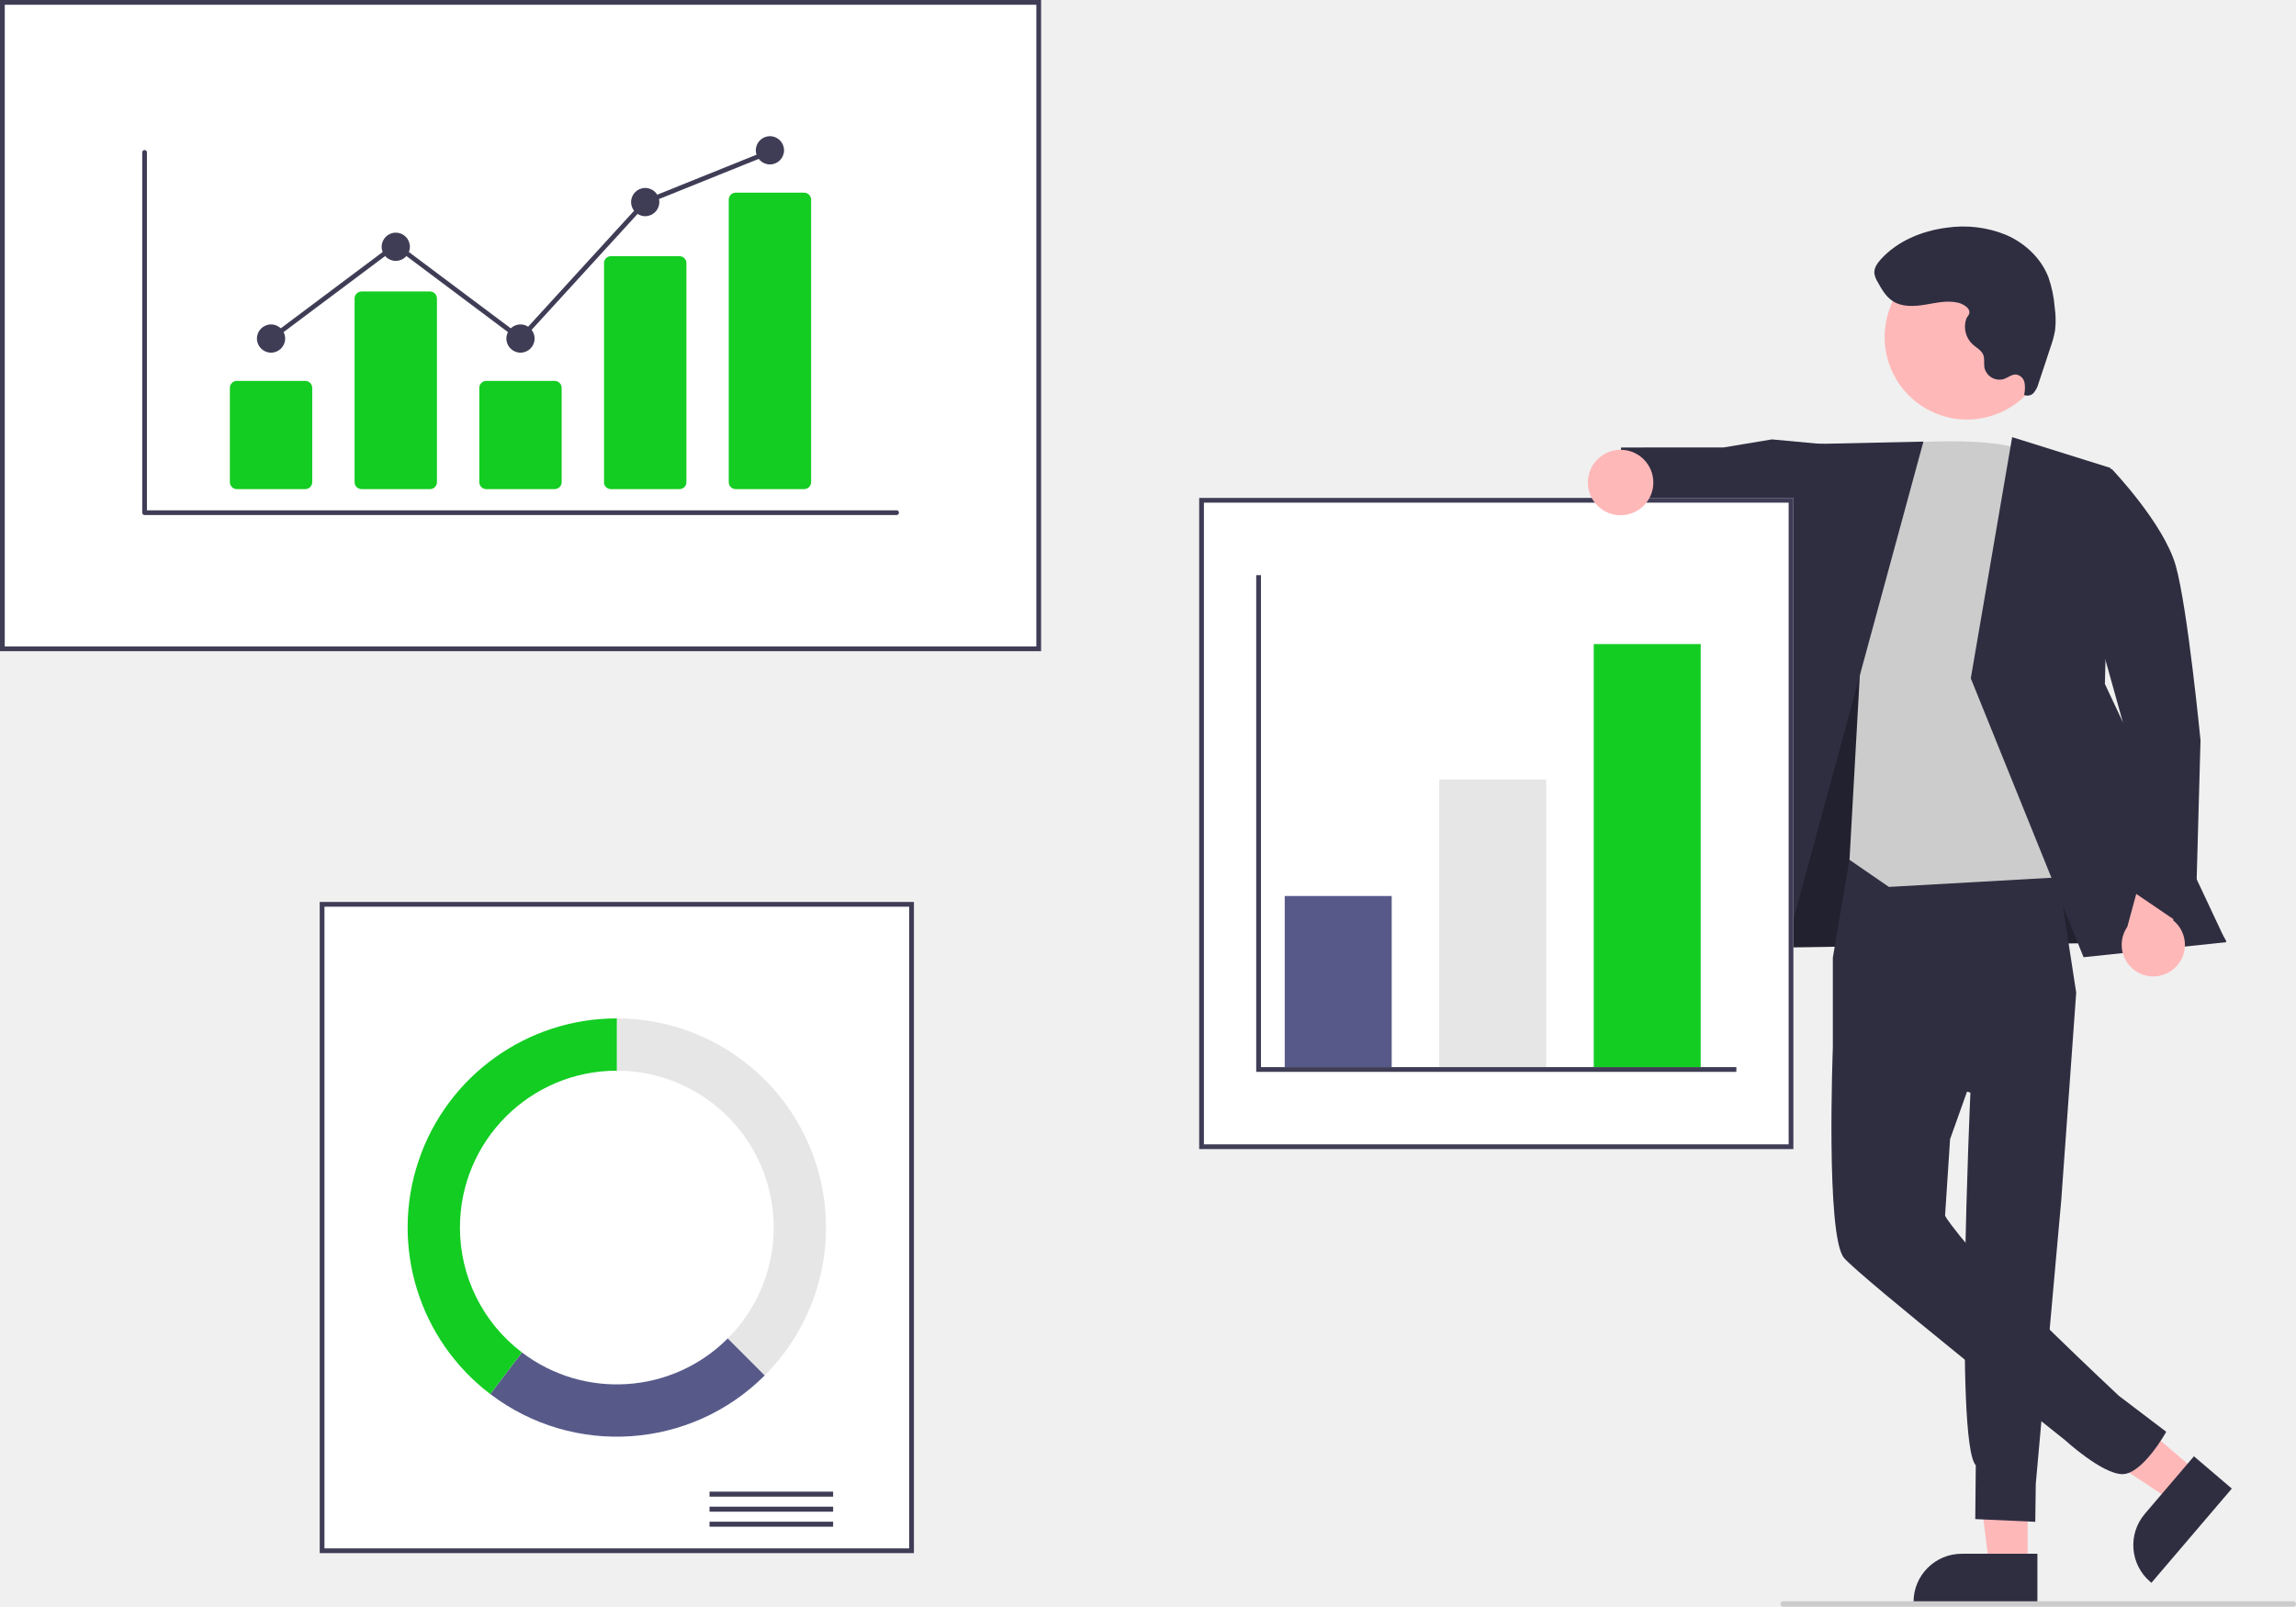
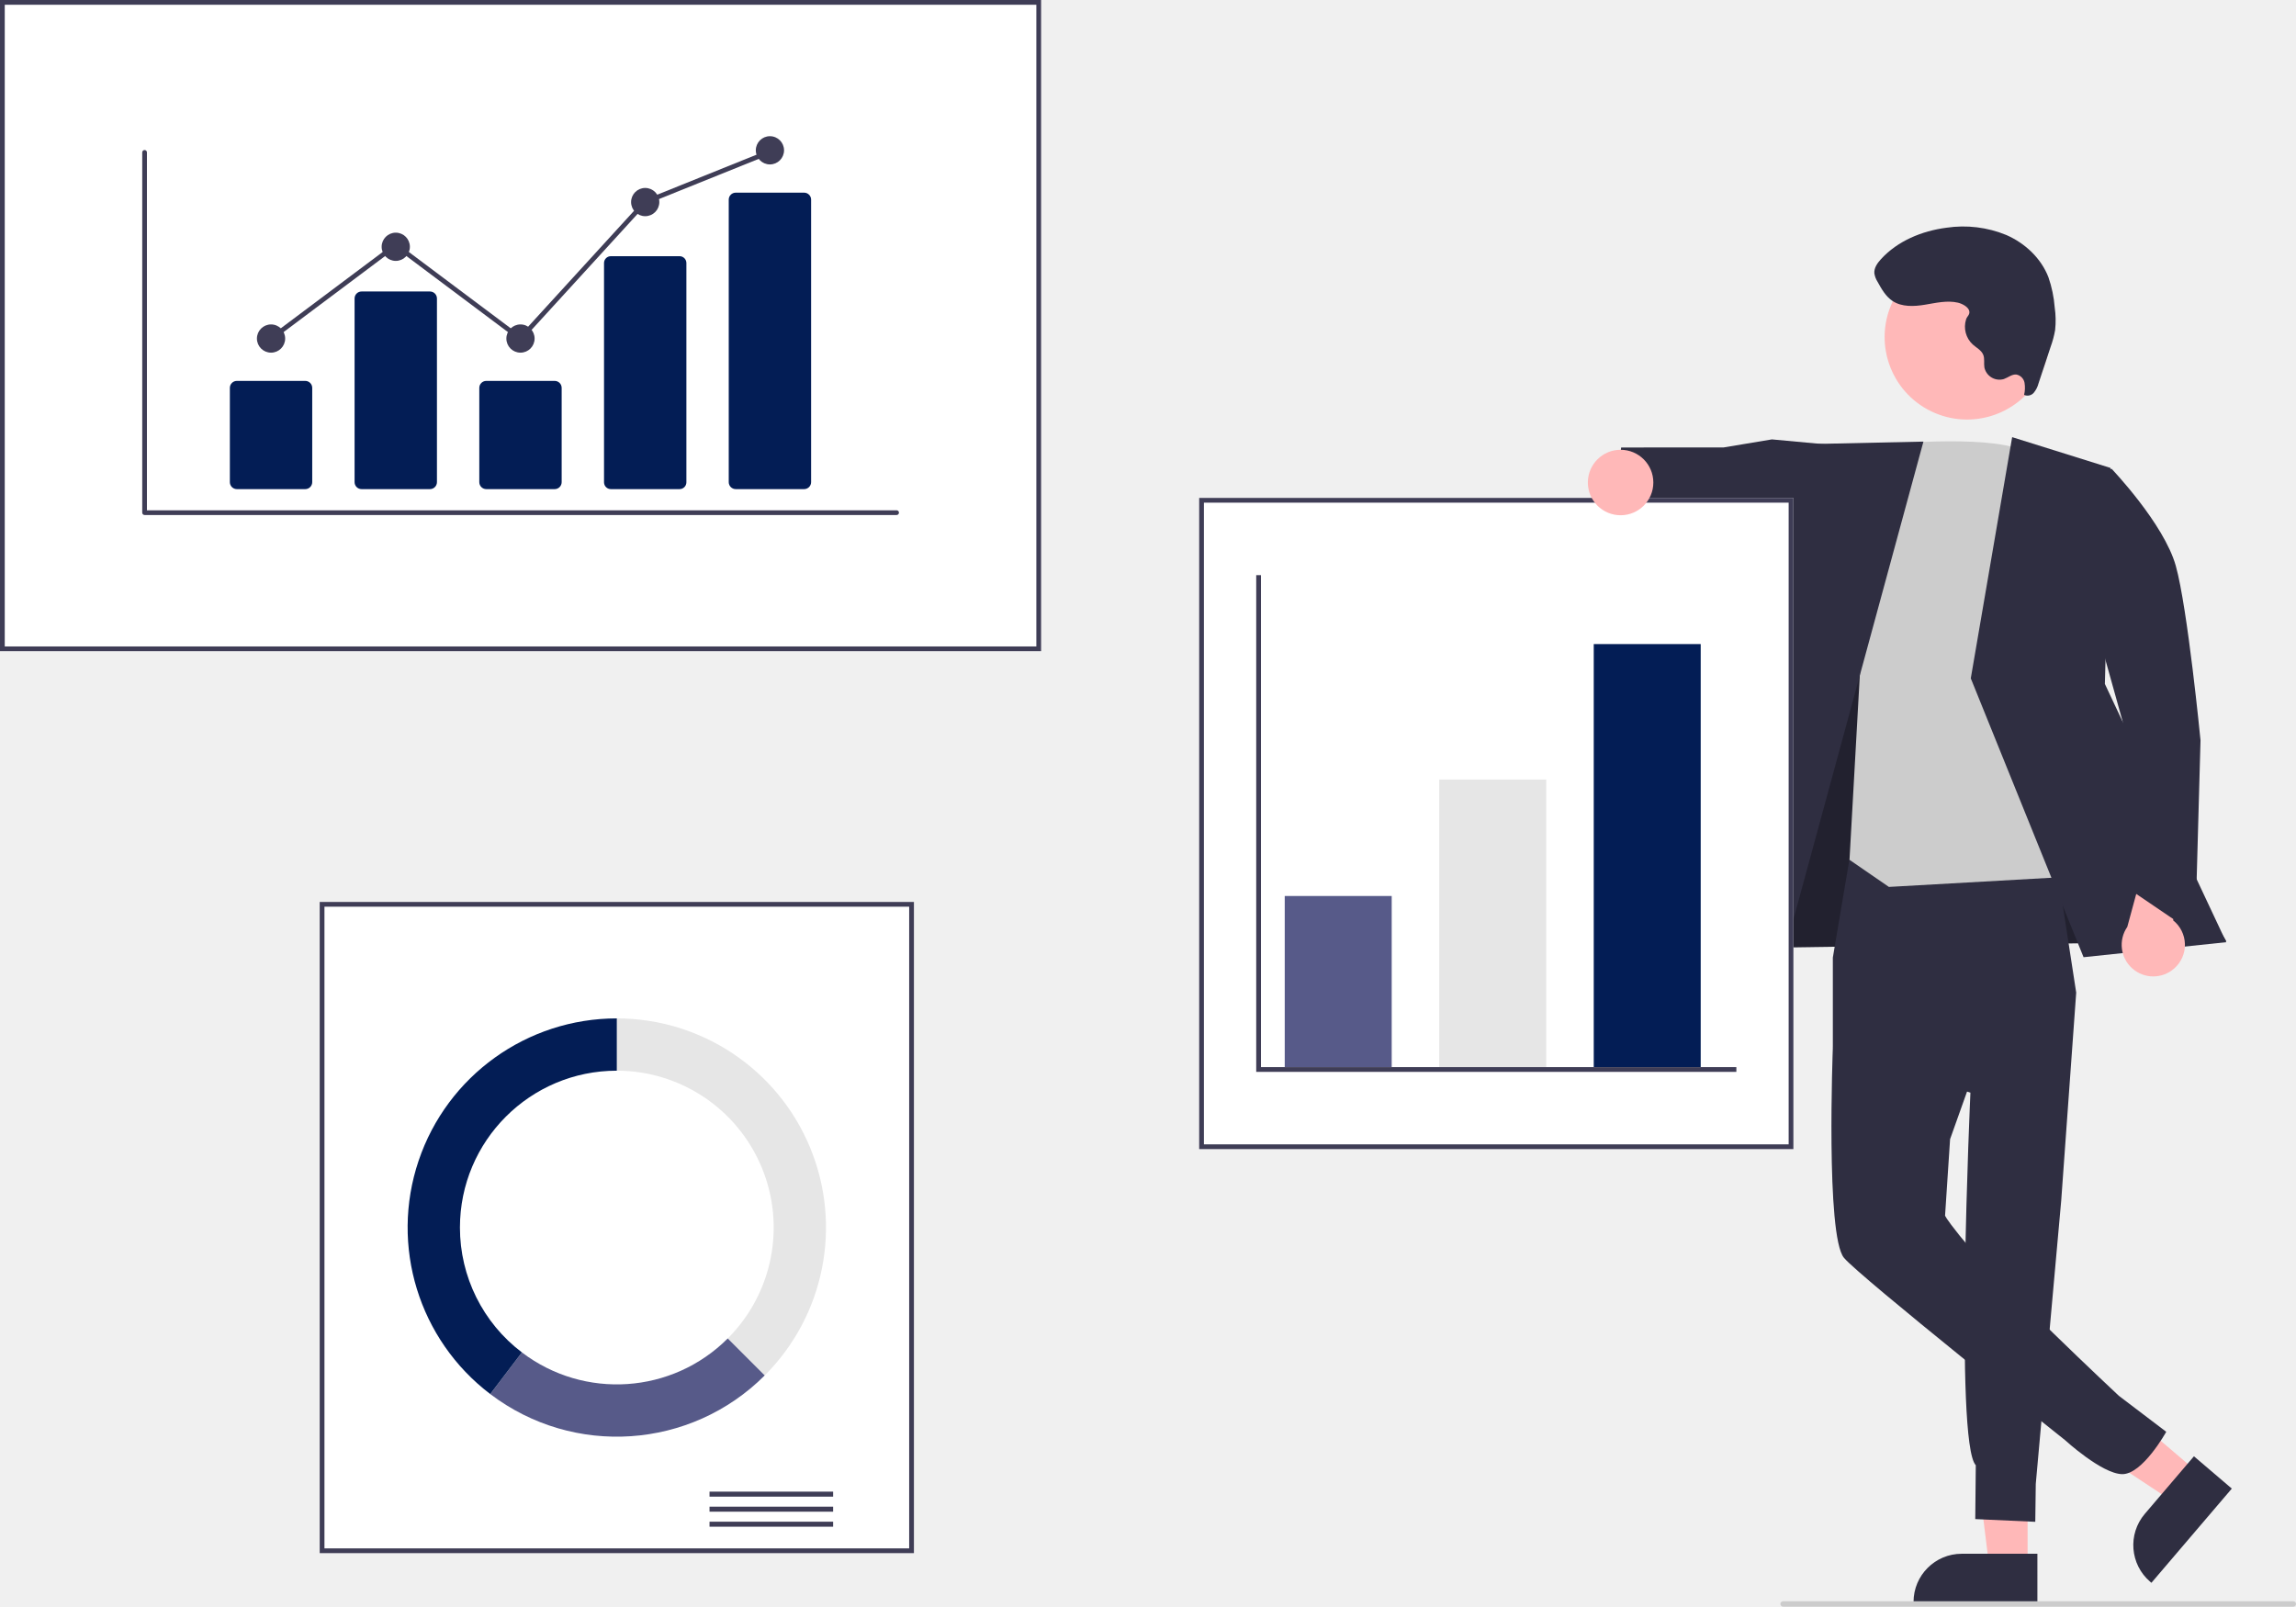
- <svg xmlns="http://www.w3.org/2000/svg" id="b2c7d13c-cf19-4853-8e1a-27f628056126" data-name="Layer 1" width="841.59" height="589" viewBox="0 0 841.59 589">
+ <svg xmlns="http://www.w3.org/2000/svg" data-name="Layer 1" width="841.59" height="589" viewBox="0 0 841.59 589">
  <polygon points="743.208 574.193 729.128 574.192 722.43 519.885 743.21 519.886 743.208 574.193" fill="#ffb8b8" />
  <path d="M926.003,743.341l-45.399-.002V742.765A17.671,17.671,0,0,1,898.275,725.095h.001l27.728.001Z" transform="translate(-179.2049 -155.5)" fill="#2f2e41" />
  <polygon points="805.349 539.578 796.21 550.289 750.55 520.133 764.039 504.326 805.349 539.578" fill="#ffb8b8" />
  <path d="M997.267,701.206l-29.469,34.534-.437-.373a17.671,17.671,0,0,1-1.972-24.912l.001-.001,17.999-21.092Z" transform="translate(-179.2049 -155.5)" fill="#2f2e41" />
  <polygon points="643.236 307.117 638.853 347.537 816.024 345.01 738.759 219.114 675.673 216.848 643.236 307.117" fill="#2f2e41" />
  <polygon points="643.236 307.117 638.853 347.537 816.024 345.01 738.759 219.114 675.673 216.848 643.236 307.117" opacity="0.28" />
  <path d="M857.28,469.556l-6.255,36.984v33.058L901.455,556.06s-5.904,128.404,1.967,136.583l-.193,19.742,22,1,.179-13.894L934.735,595.635l5.493-76.25-8.907-57.811Z" transform="translate(-179.2049 -155.5)" fill="#2f2e41" />
  <path d="M896.35,501.392l-45.325,38.206s-2.653,68.932,4.084,77.016c5.786,6.943,81.038,66.832,81.038,66.832s13.374,12.268,20.869,12.464,16.213-15.525,16.213-15.525l-17.358-13.188S910.901,625.22,897.549,608.53c-5.389-6.737-5.389-7.41-5.389-7.41l1.841-28.014,18.525-51.991Z" transform="translate(-179.2049 -155.5)" fill="#2f2e41" />
  <polygon points="669.024 162.885 649.482 161.079 631.756 164.033 594.222 164.045 591.024 191.249 625.277 198.914 633.624 194.823 668.419 208.08 669.024 162.885" fill="#2f2e41" />
  <path d="M871.569,318.3s41.474-3.886,50.905,3.524,29.641,154.266,29.641,154.266l-80.545,4.546-14.44-9.935,4.099-73.317Z" transform="translate(-179.2049 -155.5)" fill="#ccc" />
  <polygon points="705.024 161.885 659.275 162.889 616.622 355.62 650.305 363.031 705.024 161.885" fill="#2f2e41" />
  <polygon points="737.546 160.256 773.583 171.535 771.536 250.722 816.024 345.396 763.725 350.905 722.386 248.675 737.546 160.256" fill="#2f2e41" />
  <path d="M976.176,510.513a11.513,11.513,0,0,0-.436-17.649l7.25-25.291-14.295-8.154-9.737,35.86a11.576,11.576,0,0,0,17.218,15.234Z" transform="translate(-179.2049 -155.5)" fill="#ffb8b8" />
  <path d="M931.905,329.234l21.323-1.85s19.143,20.022,23.498,35.524,9.071,64.005,9.071,64.005l-1.967,70.955L958.905,480.943l-1.672-61.031Z" transform="translate(-179.2049 -155.5)" fill="#2f2e41" />
  <circle cx="900.239" cy="279.072" r="30.227" transform="translate(44.35273 779.6309) rotate(-61.33681)" fill="#ffb8b8" />
  <path d="M896.869,266.453c-3.966-.916-8.083.099-12.099.757s-8.443.875-11.841-1.366c-2.509-1.655-4.052-4.393-5.501-7.027a8.088,8.088,0,0,1-1.183-3.101c-.171-1.948,1.069-3.725,2.384-5.172,6.112-6.718,15.044-10.396,24.051-11.564a41.554,41.554,0,0,1,21.961,2.682c6.837,2.999,12.715,8.491,15.403,15.456a43.895,43.895,0,0,1,2.301,11.038,32.97,32.97,0,0,1,.155,8.359,35.832,35.832,0,0,1-1.62,6.056l-4.453,13.446a8.859,8.859,0,0,1-1.751,3.466,3.029,3.029,0,0,1-3.547.777,11.04,11.04,0,0,0,.16-4.461,3.764,3.764,0,0,0-2.97-2.995c-1.641-.174-3.043,1.098-4.6,1.646a5.66,5.66,0,0,1-7.035-3.818q-.064-.215-.111-.436c-.246-1.537.167-3.183-.416-4.626-.683-1.691-2.493-2.578-3.853-3.793a8.869,8.869,0,0,1-2.433-9.217c.364-1.119,1.392-1.628,1.187-2.913C900.787,267.963,898.301,266.784,896.869,266.453Z" transform="translate(-179.2049 -155.5)" fill="#2f2e41" />
  <path d="M560.817,394.225H179.205V155.5H560.817Z" transform="translate(-179.2049 -155.5)" fill="#fff" />
  <path d="M560.817,394.225H179.205V155.5H560.817ZM180.947,392.483H559.074V157.243H180.947Z" transform="translate(-179.2049 -155.5)" fill="#3f3d56" />
  <path d="M514.204,724.869H296.389V486.143H514.204Z" transform="translate(-179.2049 -155.5)" fill="#fff" />
  <path d="M514.204,724.869H296.389V486.143H514.204Zm-216.072-1.743H512.462V487.886H298.132Z" transform="translate(-179.2049 -155.5)" fill="#3f3d56" />
  <rect x="260.071" y="546.822" width="45.306" height="1.837" fill="#3f3d56" />
  <rect x="260.071" y="552.332" width="45.306" height="1.837" fill="#3f3d56" />
  <rect x="260.071" y="557.842" width="45.306" height="1.837" fill="#3f3d56" />
  <path d="M405.297,528.835v19.168a57.503,57.503,0,0,1,40.661,98.164l13.554,13.554A76.671,76.671,0,0,0,405.297,528.835Z" transform="translate(-179.2049 -155.5)" fill="#e6e6e6" />
  <path d="M459.511,659.72l-13.554-13.554a57.489,57.489,0,0,1-75.451,5.116l-11.601,15.265A76.669,76.669,0,0,0,459.511,659.72Z" transform="translate(-179.2049 -155.5)" fill="#575a89" />
-   <path d="M347.794,605.506a57.503,57.503,0,0,1,57.503-57.503V528.835a76.67,76.67,0,0,0-46.392,137.713l11.602-15.265A57.403,57.403,0,0,1,347.794,605.506Z" transform="translate(-179.2049 -155.5)" fill="#13cd22" />
+   <path d="M347.794,605.506a57.503,57.503,0,0,1,57.503-57.503V528.835a76.67,76.67,0,0,0-46.392,137.713l11.602-15.265A57.403,57.403,0,0,1,347.794,605.506Z" transform="translate(-179.2049 -155.5)" fill="#031d55" />
  <path d="M836.57,576.755H618.755V338.029H836.57Z" transform="translate(-179.2049 -155.5)" fill="#fff" />
  <path d="M836.57,576.755H618.755V338.029H836.57ZM620.498,575.012H834.828V339.771H620.498Z" transform="translate(-179.2049 -155.5)" fill="#3f3d56" />
  <rect x="470.916" y="328.465" width="39.207" height="62.731" fill="#575a89" />
  <rect x="527.548" y="285.773" width="39.207" height="105.422" fill="#e6e6e6" />
-   <rect x="584.18" y="236.112" width="39.207" height="155.084" fill="#13cd22" />
+   <rect x="584.18" y="236.112" width="39.207" height="155.084" fill="#031d55" />
  <polygon points="636.455 392.939 460.461 392.939 460.461 210.845 462.203 210.845 462.203 391.196 636.455 391.196 636.455 392.939" fill="#3f3d56" />
  <circle cx="594.024" cy="176.885" r="12" fill="#ffb8b8" />
  <path d="M1019.795,744.5h-187a1,1,0,0,1,0-2h187a1,1,0,0,1,0,2Z" transform="translate(-179.2049 -155.5)" fill="#ccc" />
  <path d="M507.82,344.299H232.202a.863.863,0,0,1-.863-.863V211.332a.863.863,0,0,1,1.725,0V342.573H507.82a.863.863,0,1,1,0,1.725Z" transform="translate(-179.2049 -155.5)" fill="#3f3d56" />
-   <path d="M291.089,334.81H266.021a2.563,2.563,0,0,1-2.561-2.56V297.693a2.563,2.563,0,0,1,2.561-2.56h25.069a2.563,2.563,0,0,1,2.561,2.56v34.557A2.563,2.563,0,0,1,291.089,334.81Z" transform="translate(-179.2049 -155.5)" fill="#13cd22" />
-   <path d="M336.805,334.81H311.736a2.563,2.563,0,0,1-2.561-2.56V264.916a2.563,2.563,0,0,1,2.561-2.56H336.805a2.563,2.563,0,0,1,2.561,2.56v67.334A2.563,2.563,0,0,1,336.805,334.81Z" transform="translate(-179.2049 -155.5)" fill="#13cd22" />
-   <path d="M382.521,334.81H357.452a2.563,2.563,0,0,1-2.561-2.56V297.693a2.563,2.563,0,0,1,2.561-2.56h25.069a2.563,2.563,0,0,1,2.561,2.56v34.557A2.563,2.563,0,0,1,382.521,334.81Z" transform="translate(-179.2049 -155.5)" fill="#13cd22" />
-   <path d="M428.236,334.81H403.168a2.507,2.507,0,0,1-2.561-2.444V251.861a2.507,2.507,0,0,1,2.561-2.444h25.069a2.507,2.507,0,0,1,2.561,2.444v80.505A2.507,2.507,0,0,1,428.236,334.81Z" transform="translate(-179.2049 -155.5)" fill="#13cd22" />
-   <path d="M473.952,334.81H448.883a2.563,2.563,0,0,1-2.561-2.56V228.688a2.563,2.563,0,0,1,2.561-2.56h25.069a2.563,2.563,0,0,1,2.561,2.56V332.25A2.563,2.563,0,0,1,473.952,334.81Z" transform="translate(-179.2049 -155.5)" fill="#13cd22" />
+   <path d="M291.089,334.81H266.021a2.563,2.563,0,0,1-2.561-2.56V297.693a2.563,2.563,0,0,1,2.561-2.56h25.069a2.563,2.563,0,0,1,2.561,2.56v34.557A2.563,2.563,0,0,1,291.089,334.81Z" transform="translate(-179.2049 -155.5)" fill="#031d55" />
+   <path d="M336.805,334.81H311.736a2.563,2.563,0,0,1-2.561-2.56V264.916a2.563,2.563,0,0,1,2.561-2.56H336.805a2.563,2.563,0,0,1,2.561,2.56v67.334A2.563,2.563,0,0,1,336.805,334.81Z" transform="translate(-179.2049 -155.5)" fill="#031d55" />
+   <path d="M382.521,334.81H357.452a2.563,2.563,0,0,1-2.561-2.56V297.693a2.563,2.563,0,0,1,2.561-2.56h25.069a2.563,2.563,0,0,1,2.561,2.56v34.557A2.563,2.563,0,0,1,382.521,334.81Z" transform="translate(-179.2049 -155.5)" fill="#031d55" />
+   <path d="M428.236,334.81H403.168a2.507,2.507,0,0,1-2.561-2.444V251.861a2.507,2.507,0,0,1,2.561-2.444h25.069a2.507,2.507,0,0,1,2.561,2.444v80.505A2.507,2.507,0,0,1,428.236,334.81Z" transform="translate(-179.2049 -155.5)" fill="#031d55" />
+   <path d="M473.952,334.81H448.883a2.563,2.563,0,0,1-2.561-2.56V228.688a2.563,2.563,0,0,1,2.561-2.56h25.069a2.563,2.563,0,0,1,2.561,2.56V332.25A2.563,2.563,0,0,1,473.952,334.81Z" transform="translate(-179.2049 -155.5)" fill="#031d55" />
  <circle cx="99.35" cy="124.107" r="5.175" fill="#3f3d56" />
  <circle cx="145.066" cy="90.467" r="5.175" fill="#3f3d56" />
  <circle cx="190.781" cy="124.107" r="5.175" fill="#3f3d56" />
  <circle cx="236.497" cy="74.078" r="5.175" fill="#3f3d56" />
  <circle cx="282.213" cy="55.102" r="5.175" fill="#3f3d56" />
  <polygon points="190.89 125.266 145.066 90.943 99.867 124.797 98.833 123.416 145.066 88.787 190.672 122.947 235.993 73.352 236.175 73.278 281.89 54.858 282.535 56.459 237.001 74.805 190.89 125.266" fill="#3f3d56" />
</svg>
